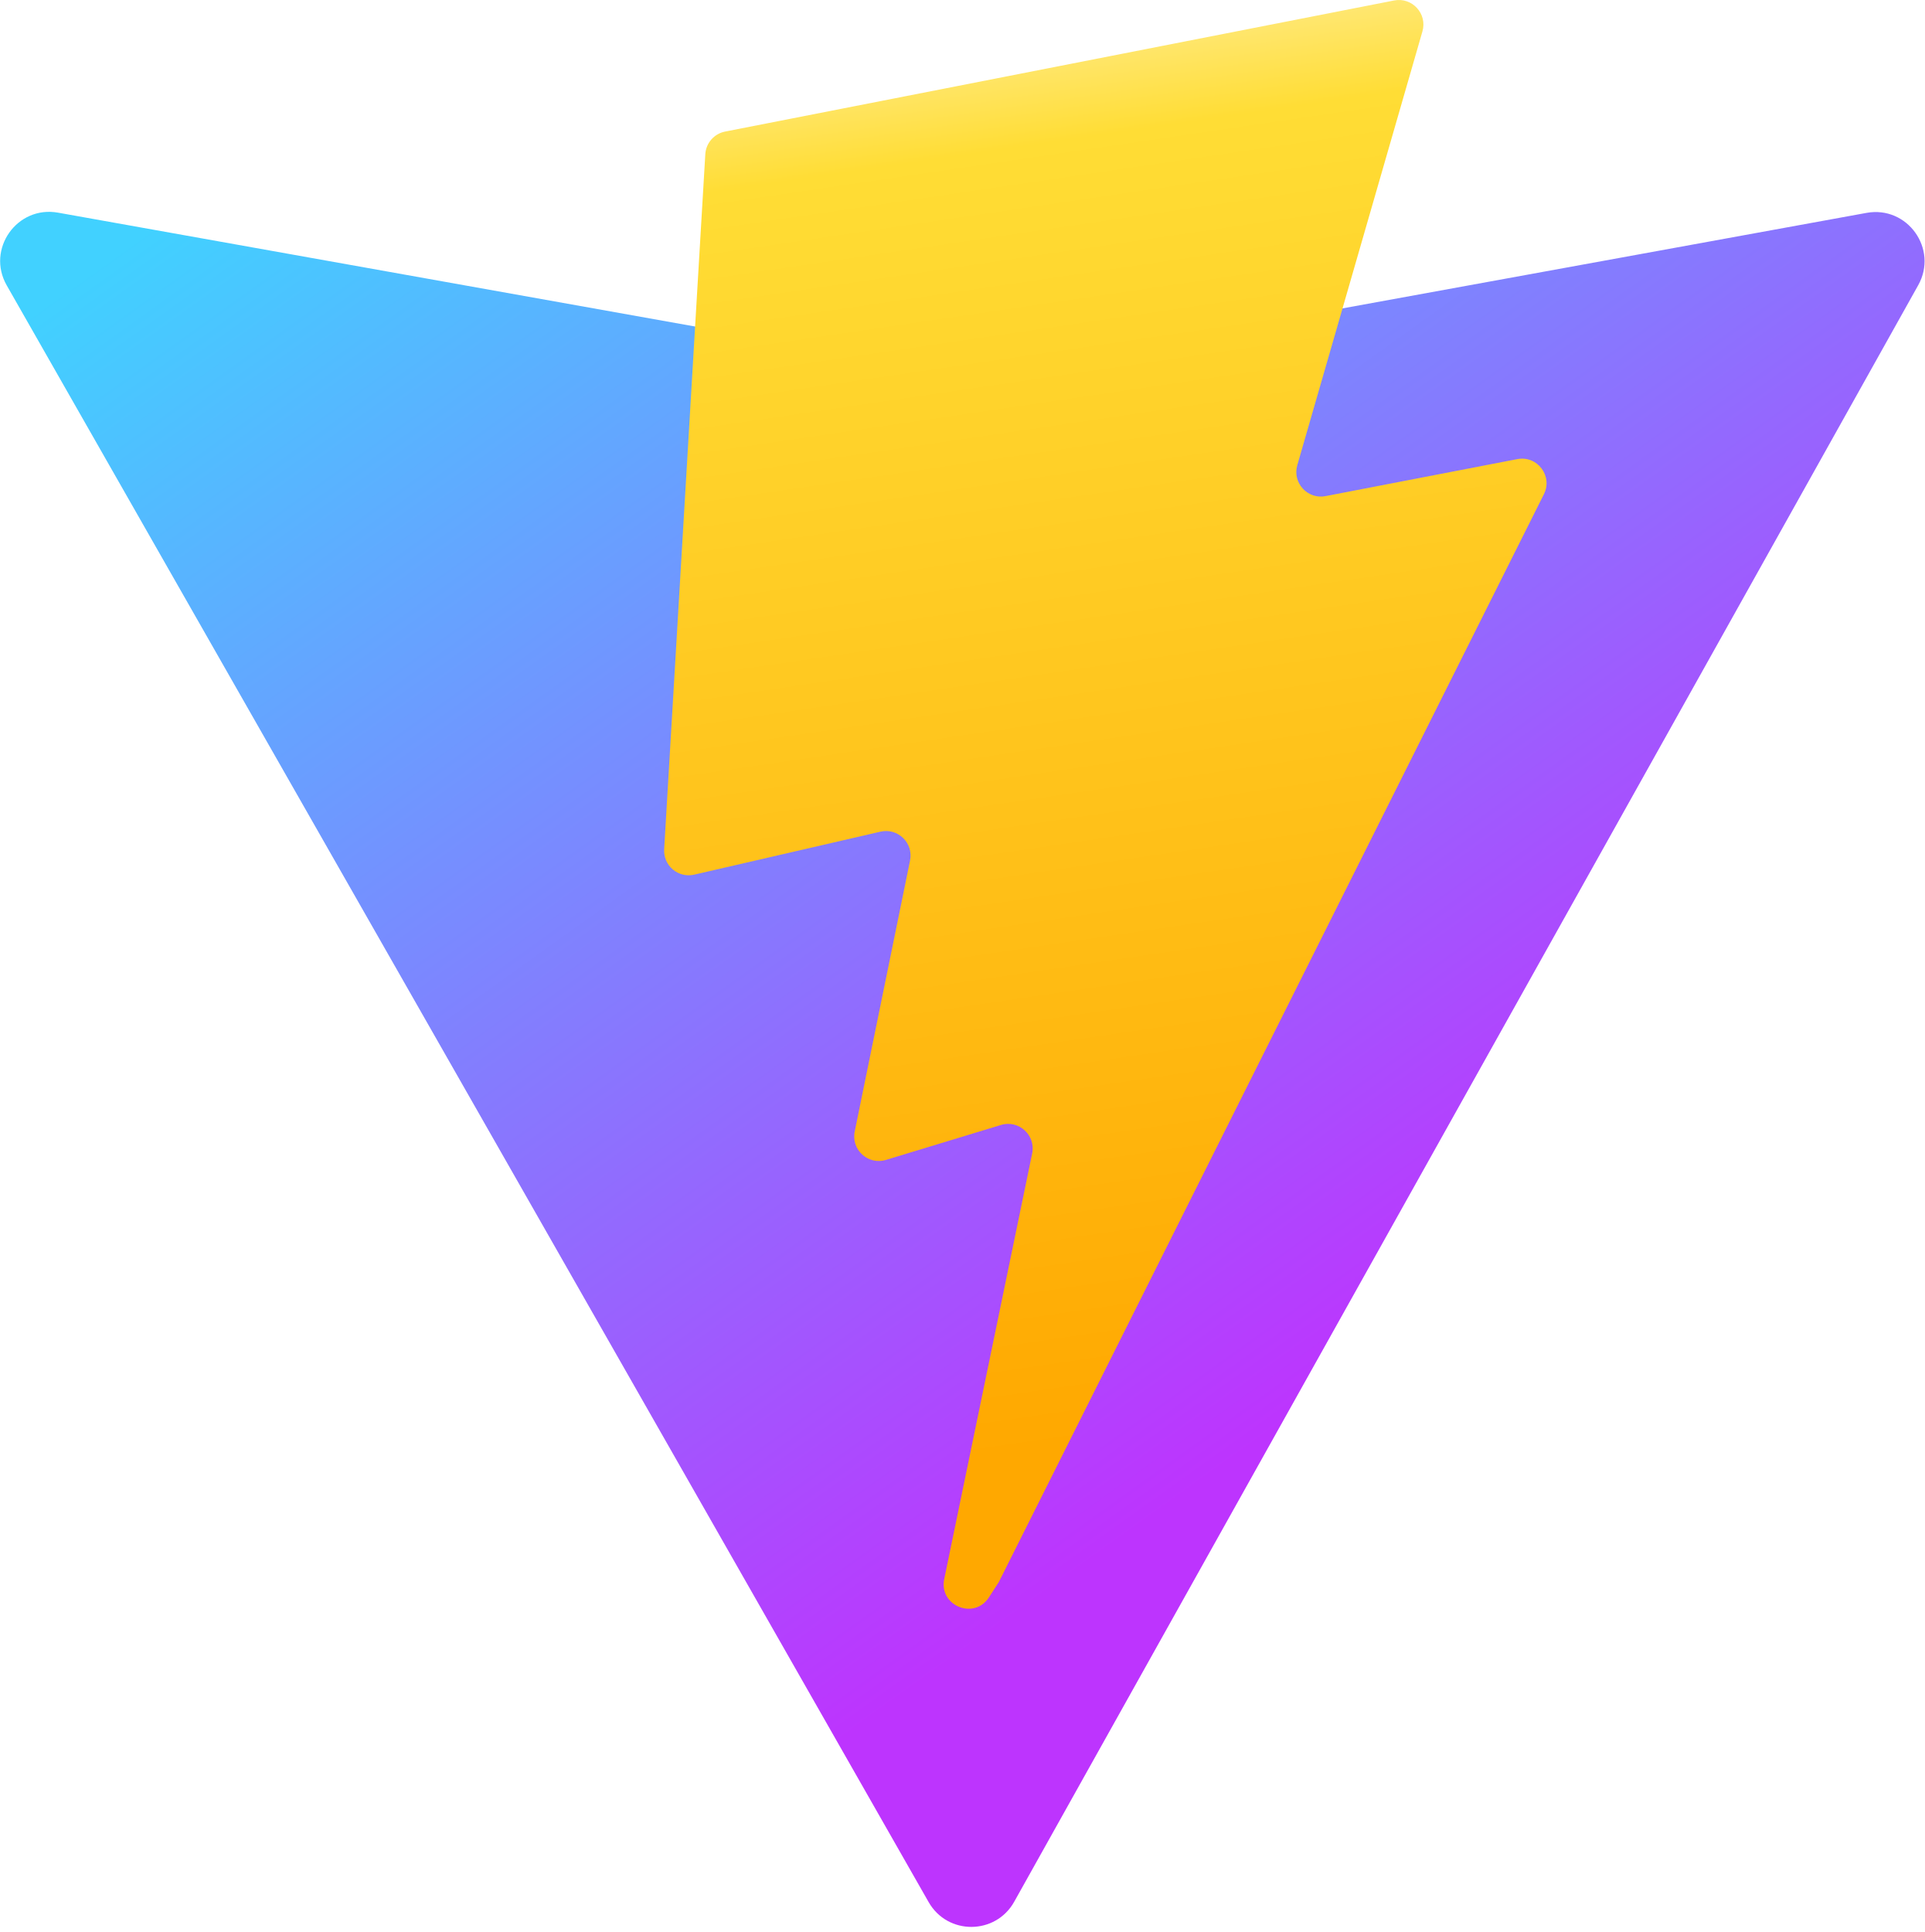
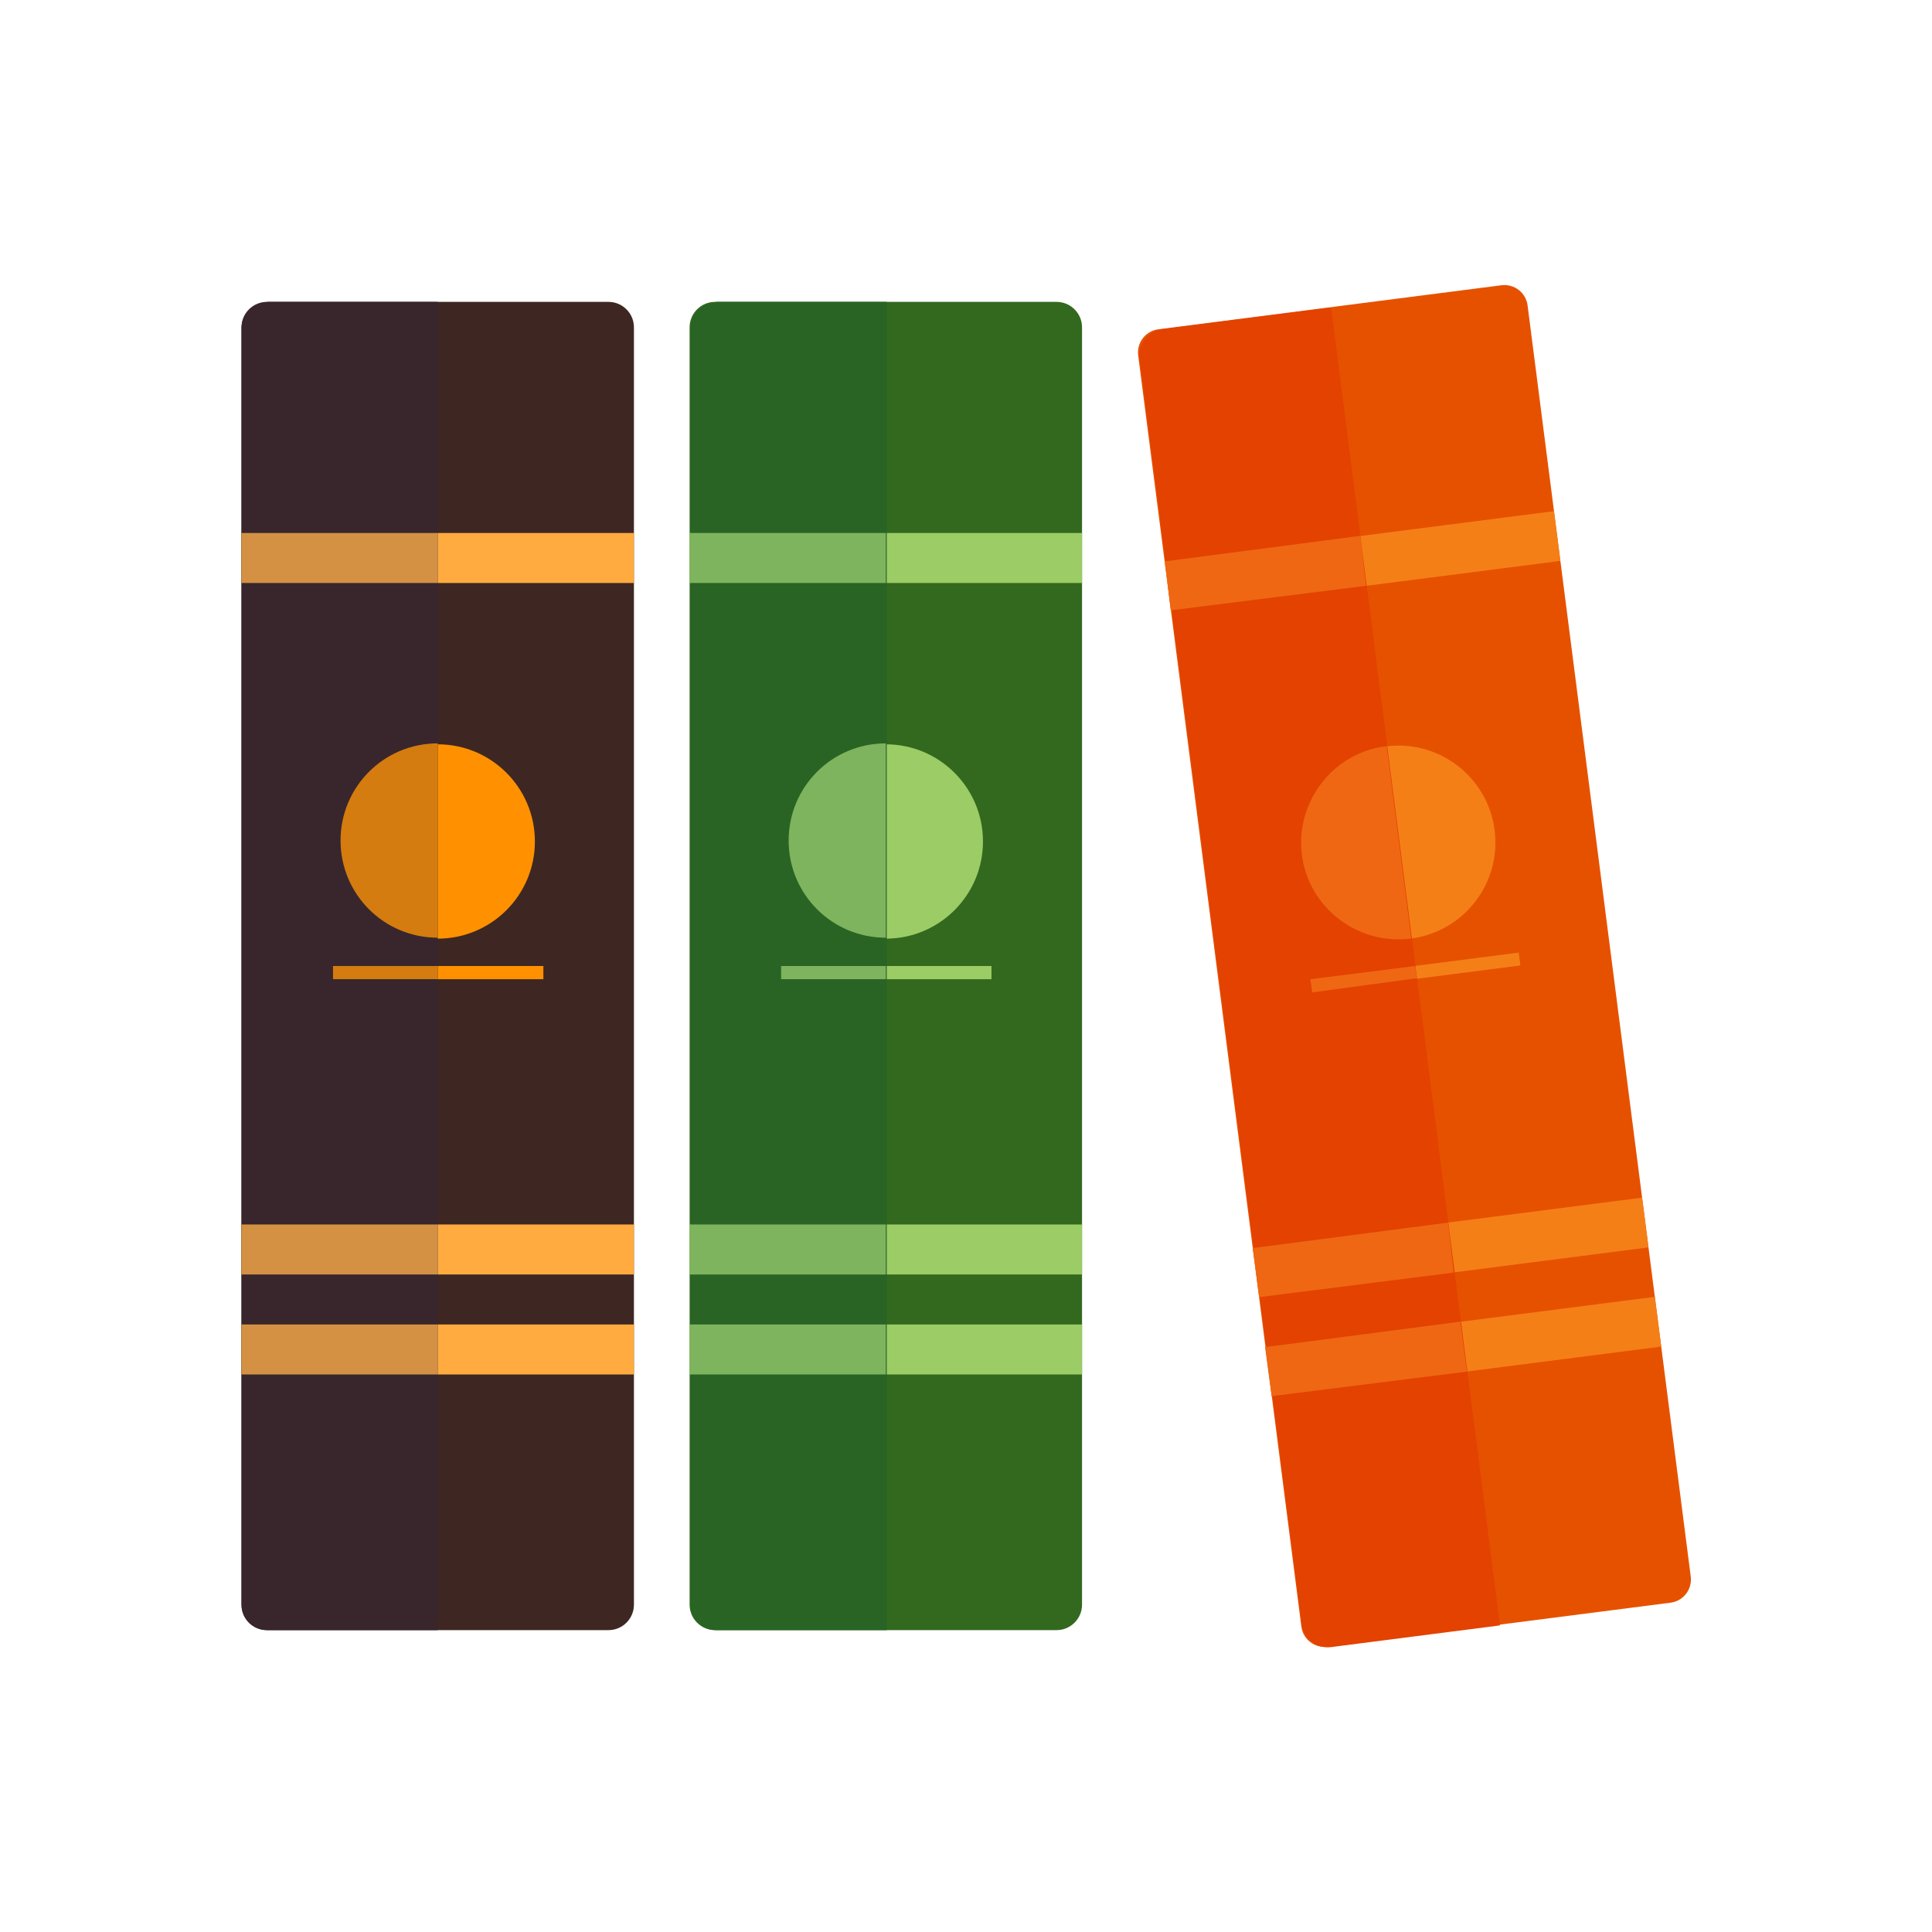
- <svg xmlns="http://www.w3.org/2000/svg" aria-hidden="true" role="img" class="iconify iconify--logos" width="31.88" height="32" preserveAspectRatio="xMidYMid meet" viewBox="0 0 256 257">
+ <svg xmlns="http://www.w3.org/2000/svg" xml:space="preserve" width="2048" height="2048" style="shape-rendering:geometricPrecision;text-rendering:geometricPrecision;image-rendering:optimizeQuality;fill-rule:evenodd;clip-rule:evenodd">
  <defs>
-     <linearGradient id="IconifyId1813088fe1fbc01fb466" x1="-.828%" x2="57.636%" y1="7.652%" y2="78.411%">
-       <stop offset="0%" stop-color="#41D1FF" />
-       <stop offset="100%" stop-color="#BD34FE" />
-     </linearGradient>
-     <linearGradient id="IconifyId1813088fe1fbc01fb467" x1="43.376%" x2="50.316%" y1="2.242%" y2="89.03%">
-       <stop offset="0%" stop-color="#FFEA83" />
-       <stop offset="8.333%" stop-color="#FFDD35" />
-       <stop offset="100%" stop-color="#FFA800" />
-     </linearGradient>
+     <style>.fil9{fill:#7eb45e}.fil7{fill:#9ccc65}.fil5{fill:#d47c0f}.fil4{fill:#d49144}.fil13{fill:#ef6713}.fil11{fill:#f57f17}.fil2{fill:#ff9100}.fil1{fill:#ffab40}</style>
  </defs>
-   <path fill="url(#IconifyId1813088fe1fbc01fb466)" d="M255.153 37.938L134.897 252.976c-2.483 4.44-8.862 4.466-11.382.048L.875 37.958c-2.746-4.814 1.371-10.646 6.827-9.67l120.385 21.517a6.537 6.537 0 0 0 2.322-.004l117.867-21.483c5.438-.991 9.574 4.796 6.877 9.62Z" />
-   <path fill="url(#IconifyId1813088fe1fbc01fb467)" d="M185.432.063L96.44 17.501a3.268 3.268 0 0 0-2.634 3.014l-5.474 92.456a3.268 3.268 0 0 0 3.997 3.378l24.777-5.718c2.318-.535 4.413 1.507 3.936 3.838l-7.361 36.047c-.495 2.426 1.782 4.5 4.151 3.78l15.304-4.649c2.372-.72 4.652 1.36 4.15 3.788l-11.698 56.621c-.732 3.542 3.979 5.473 5.943 2.437l1.313-2.028l72.516-144.72c1.215-2.423-.88-5.186-3.54-4.672l-25.505 4.922c-2.396.462-4.435-1.77-3.759-4.114l16.646-57.705c.677-2.35-1.37-4.583-3.769-4.113Z" />
+   <g id="Layer_x0020_1">
+     <rect x="256" y="320" width="416" height="1408" rx="27" ry="27" style="fill:#3e2723" />
+     <path class="fil1" d="M256 565h416v53H256zM256 1404h416v53H256zM256 1298h416v53H256z" />
+     <circle class="fil2" cx="464" cy="892" r="103" />
+     <path class="fil2" d="M353 1024h223v14H353z" />
+     <path d="M283 320h181v1408H283c-15 0-27-12-27-27V348c0-15 12-27 27-27z" style="fill:#38262c" />
+     <path class="fil4" d="M256 565h208v53H256zM256 1404h208v53H256zM256 1298h208v53H256z" />
+     <path class="fil5" d="M464 789v205c-57 0-103-46-103-103s46-103 103-103zM353 1024h111v14H353z" />
+     <g id="_220504008">
+       <rect x="731" y="320" width="416" height="1408" rx="27" ry="27" style="fill:#33691e" />
+       <path class="fil7" d="M731 565h416v53H731zM731 1404h416v53H731zM731 1298h416v53H731z" />
+       <circle class="fil7" cx="939" cy="892" r="103" />
+       <path class="fil7" d="M828 1024h223v14H828z" />
+     </g>
+     <g id="_220502880">
+       <path d="M759 320h181v1408H759c-15 0-27-12-27-27V348c0-15 12-27 27-27z" style="fill:#296424" />
+       <path class="fil9" d="M731 565h208v53H731zM731 1404h208v53H731zM731 1298h208v53H731zM939 789v205c-57 0-103-46-103-103s46-103 103-103zM828 1024h111v14H828z" />
+     </g>
+     <g id="_220502088">
+       <rect transform="matrix(.9092 -.1167 .1167 .9092 1203.38 352.215)" width="454" height="1536" rx="27" ry="27" style="fill:#e65100" />
+       <path class="fil11" transform="matrix(.9092 -.1167 .1167 .9092 1234.52 594.83)" d="M0 0h454v58H0z" />
+       <path class="fil11" transform="matrix(.9092 -.1167 .1167 .9092 1341.42 1427.67)" d="M0 0h454v58H0z" />
+       <path class="fil11" transform="matrix(.9092 -.1167 .1167 .9092 1327.93 1322.54)" d="M0 0h454v58H0z" />
+       <circle class="fil11" transform="matrix(.9092 -.1167 .1167 .9092 1482.52 893.067)" r="112" />
+       <path class="fil11" transform="matrix(.9092 -.1167 .1167 .9092 1388.97 1038.16)" d="M0 0h243v15H0z" />
+     </g>
+     <g id="_220500816">
+       <path d="m1231 349 180-23 179 1397-179 23c-15 2-29-9-31-24L1208 380c-2-15 9-29 24-31z" style="fill:#e34200" />
+       <path class="fil13" d="m1235 595 207-27 6 53-207 26zM1341 1428l207-27 7 53-207 26zM1328 1323l207-27 6 53-206 26zM1469 791h1l26 204h-1c-56 7-108-33-115-89s33-108 89-115zM1389 1038l111-14 2 13-111 15z" />
+     </g>
+     <path style="fill:none" d="M0 0h2048v2048H0z" />
+   </g>
</svg>
